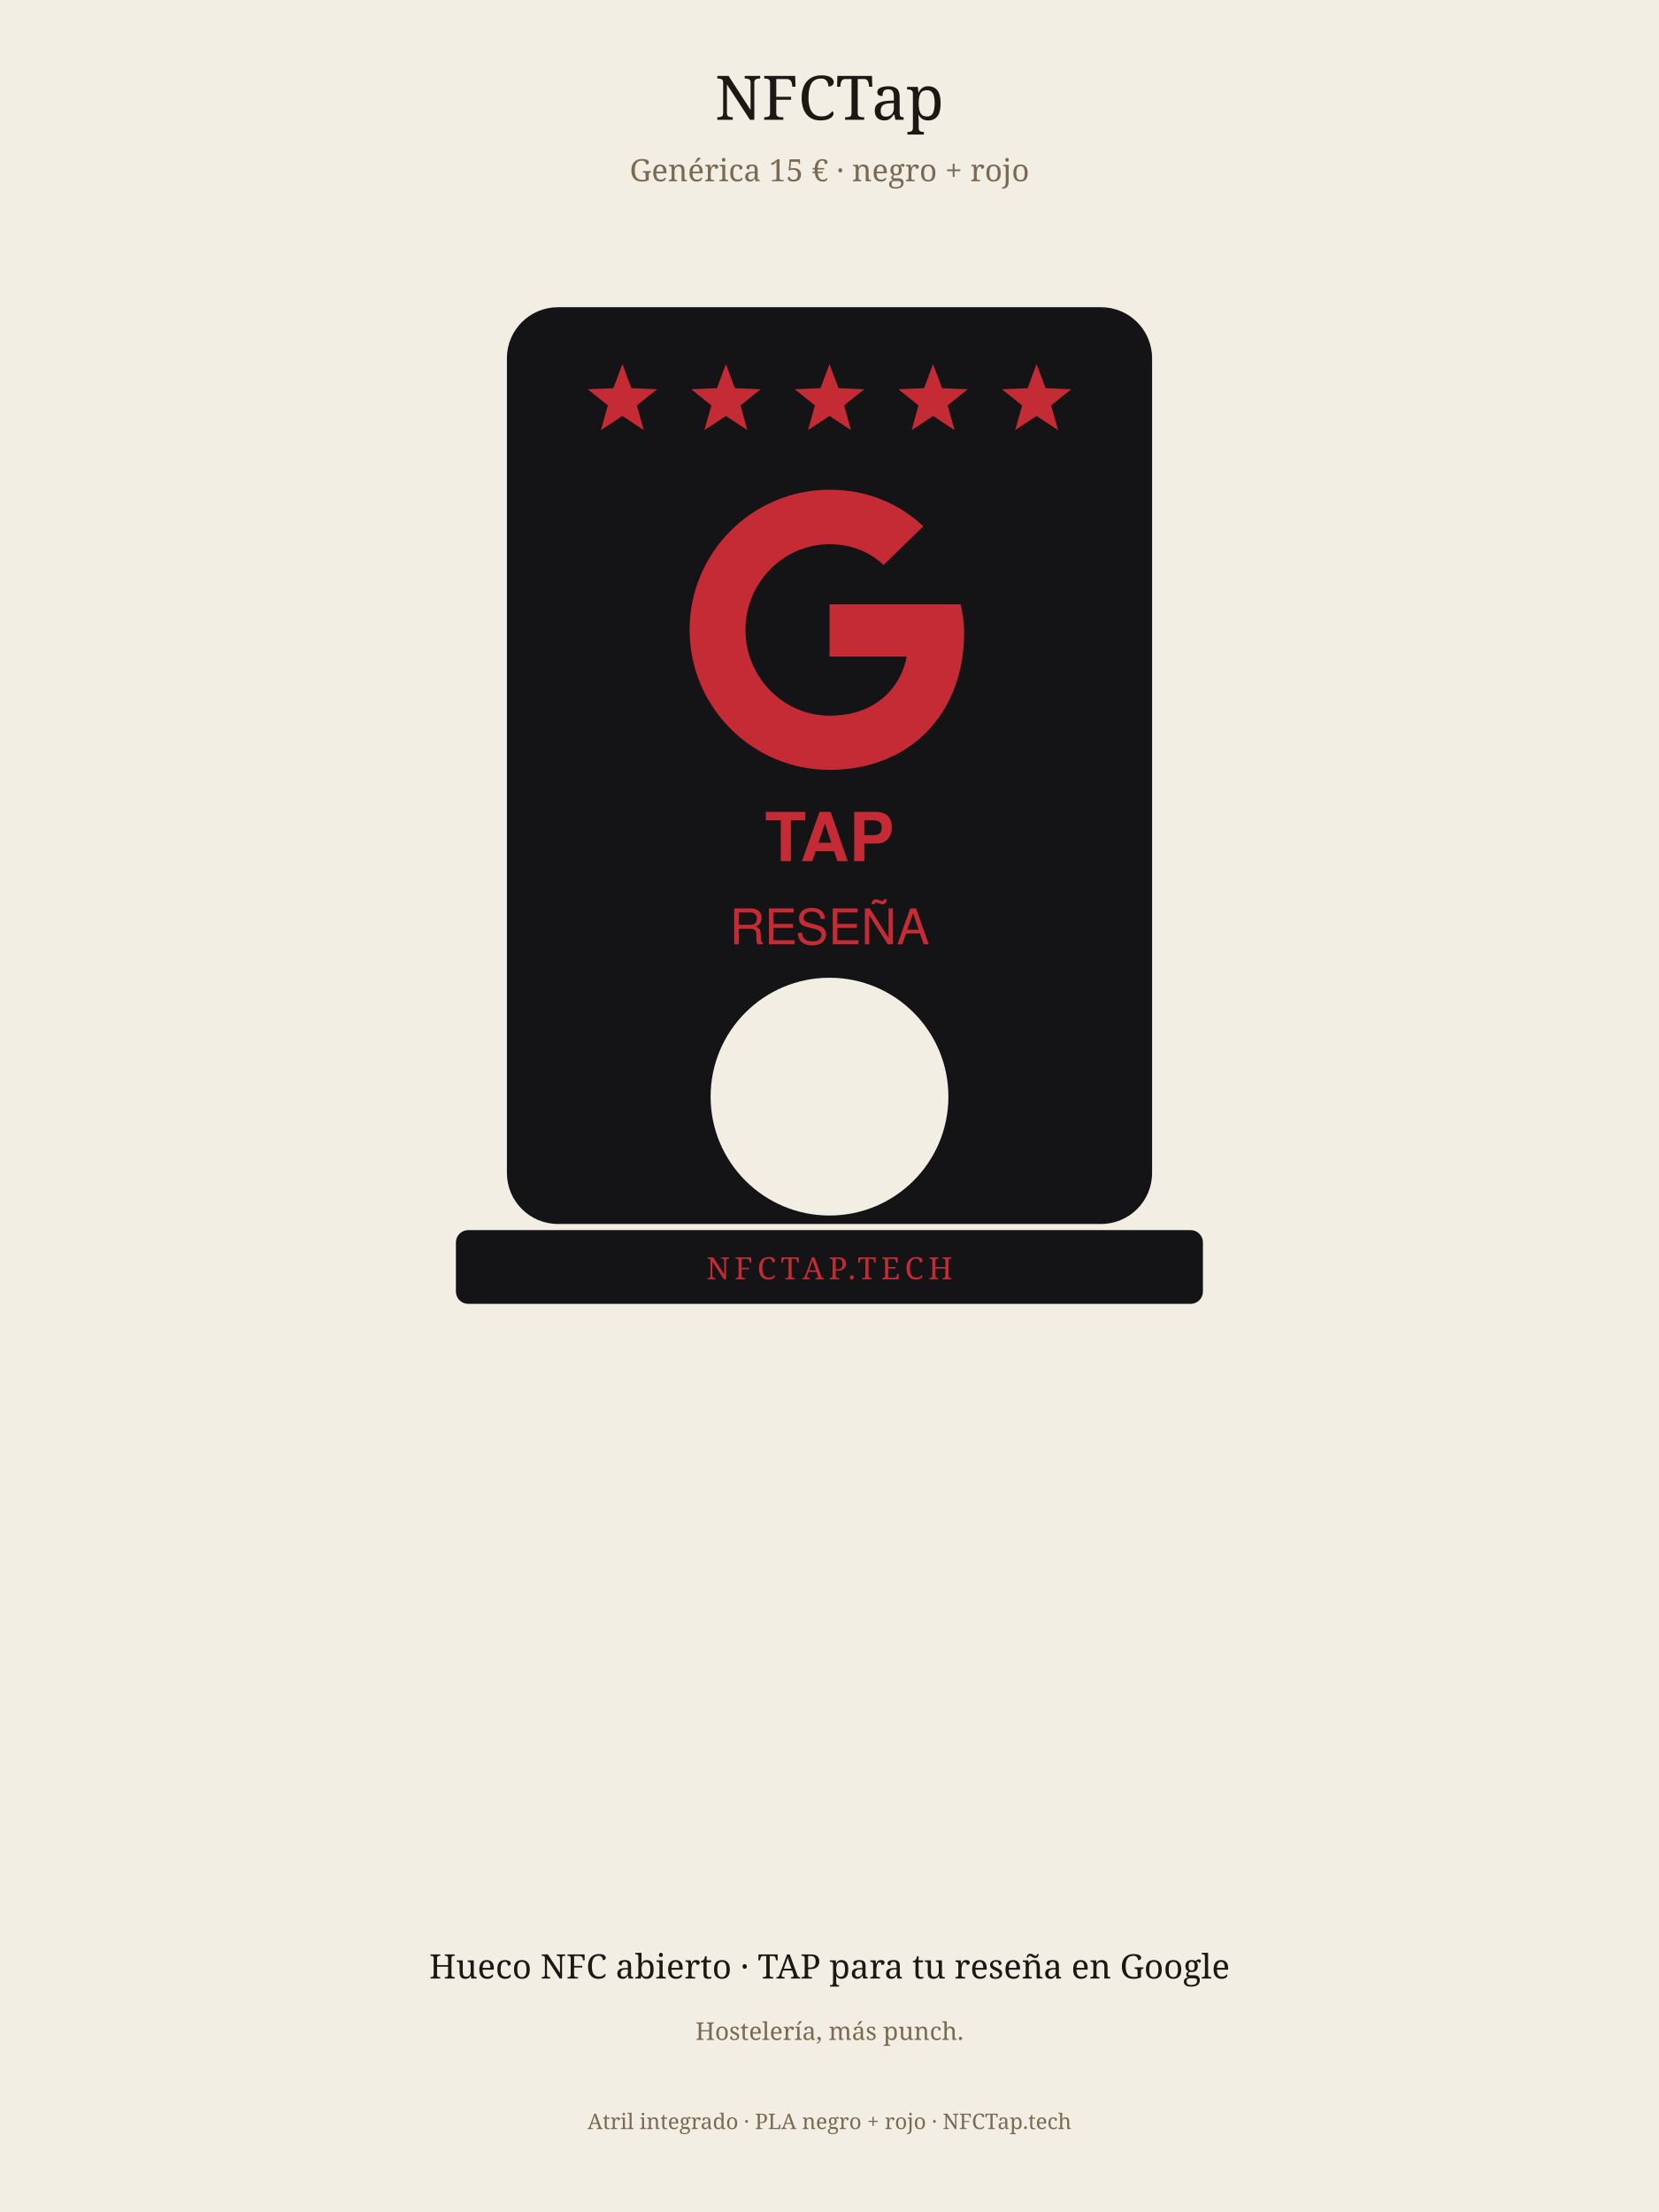
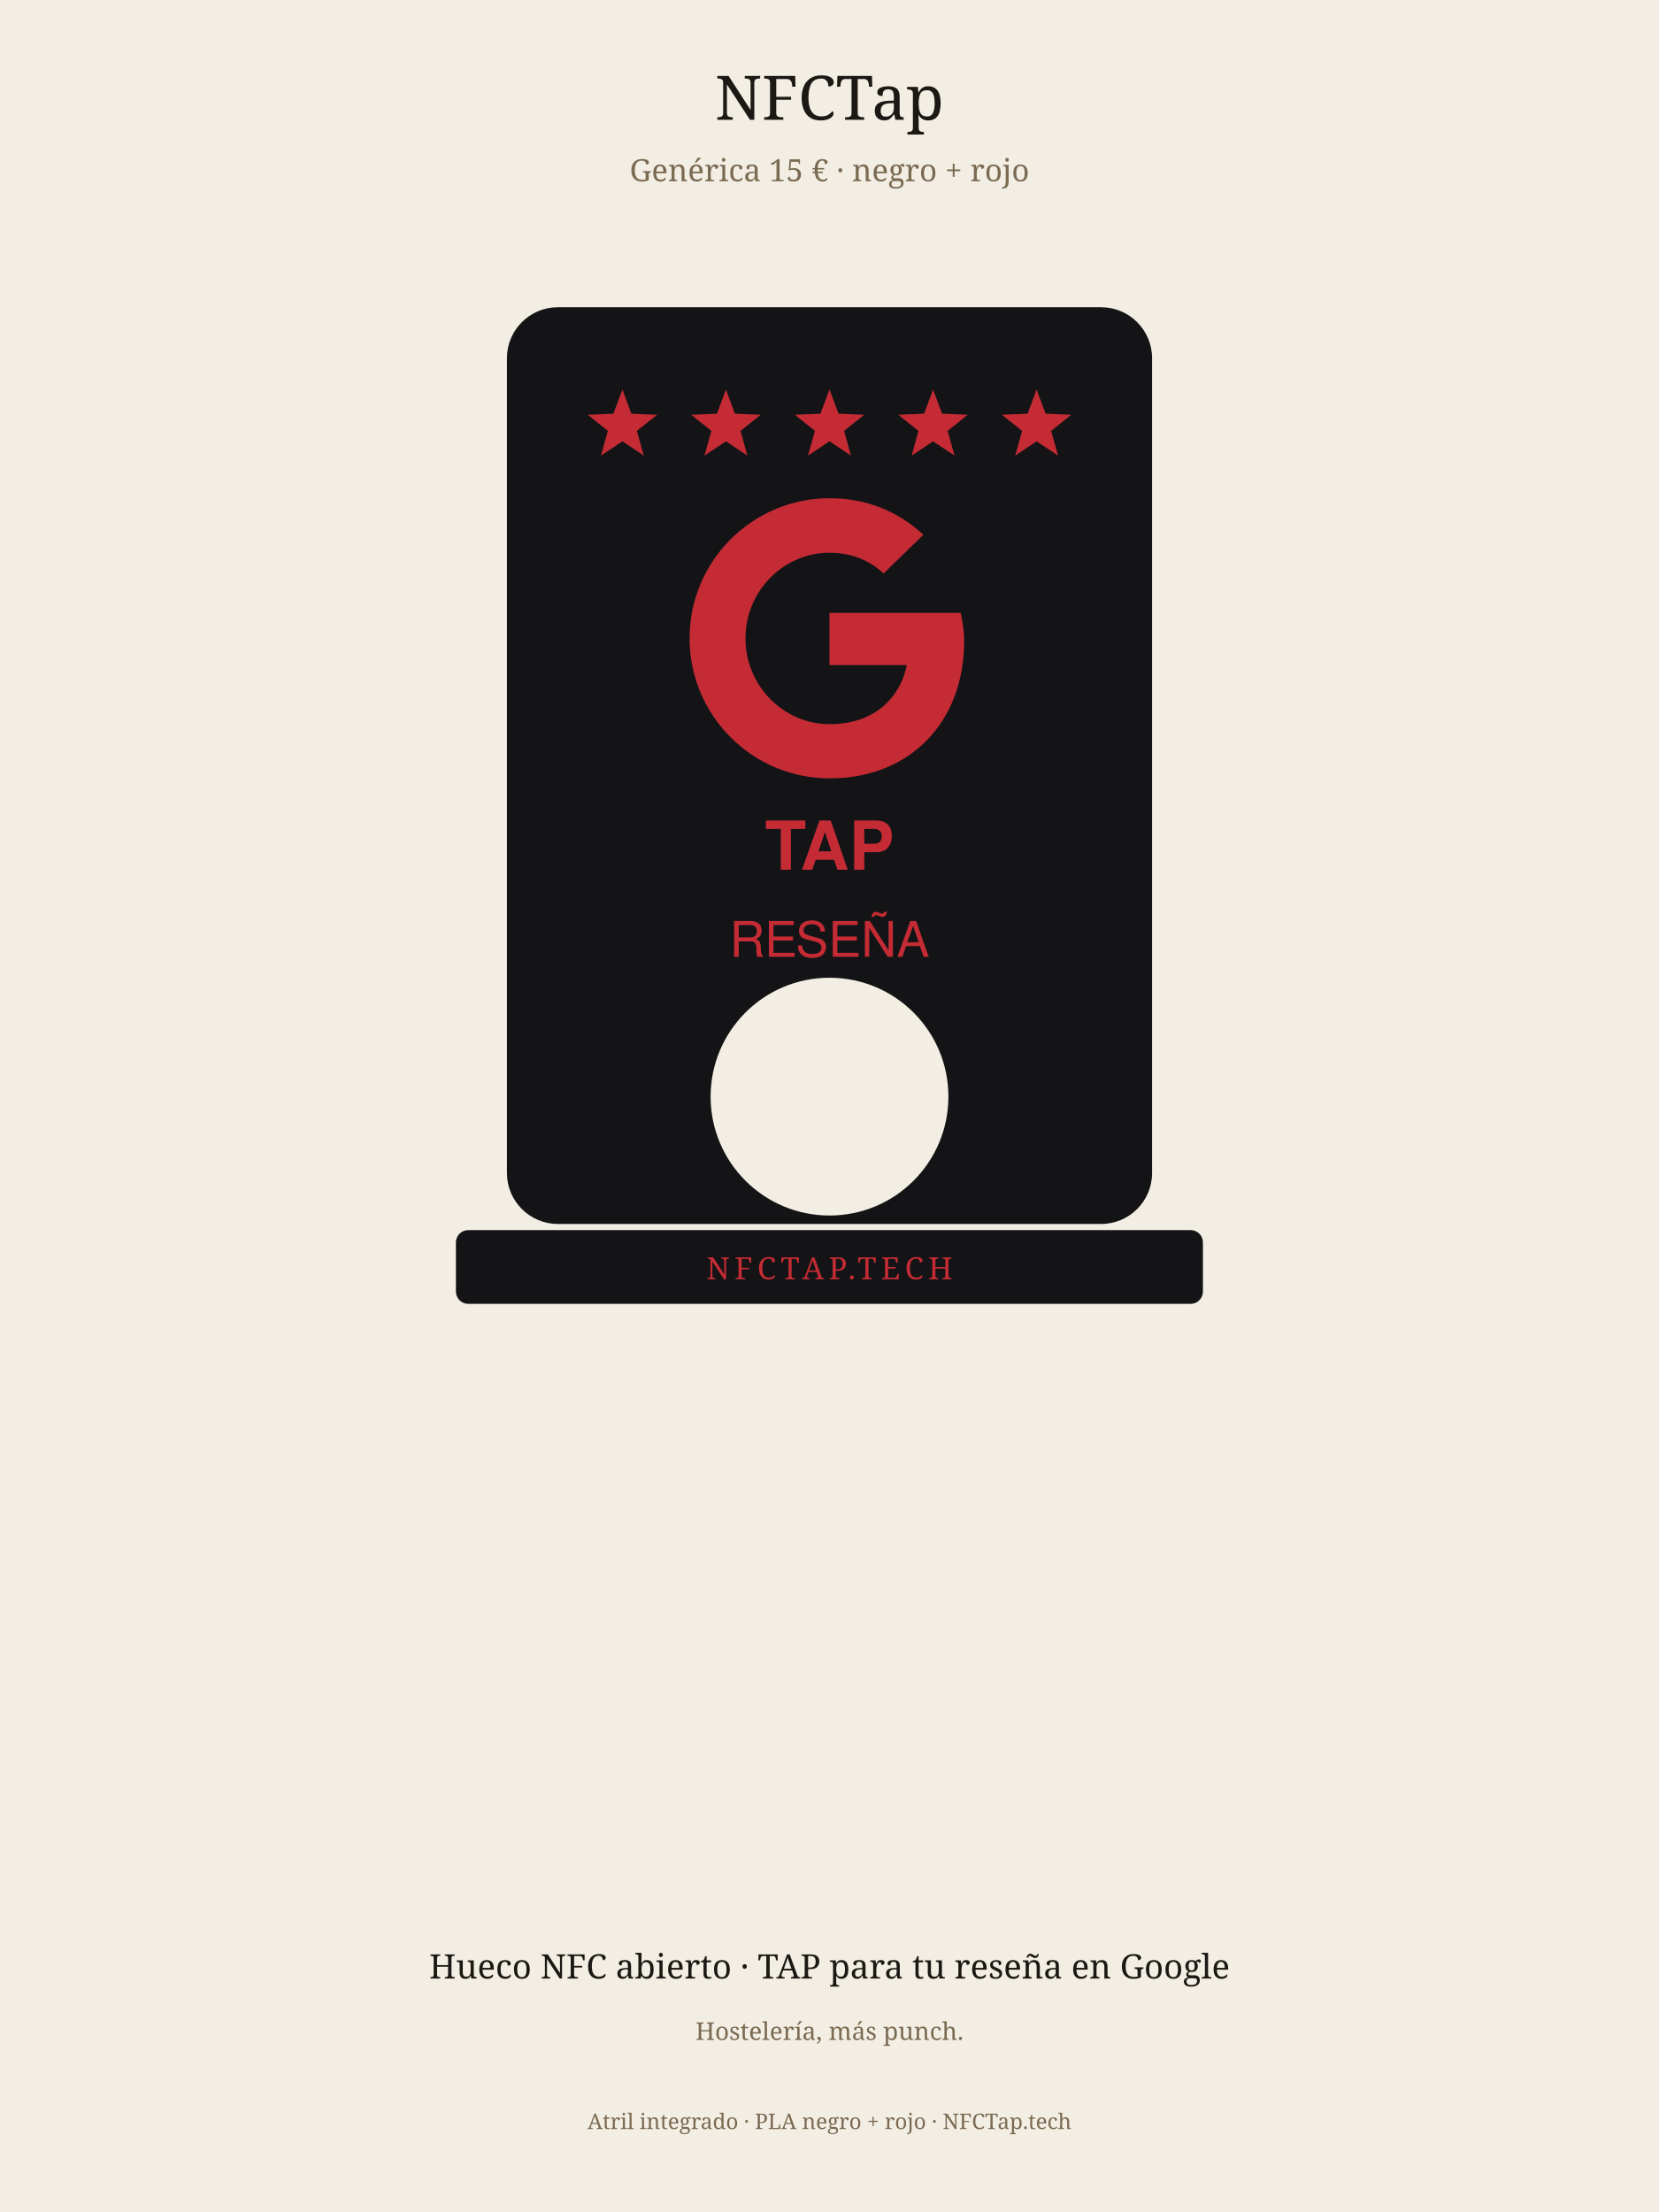
<svg xmlns="http://www.w3.org/2000/svg" viewBox="0 0 1080 1440" width="1080" height="1440">
  <rect width="1080" height="1440" fill="#F3EEE4" />
  <text x="540" y="78" text-anchor="middle" fill="#1C1915" font-family="Georgia, serif" font-size="40">NFCTap</text>
  <text x="540" y="118" text-anchor="middle" fill="#7A6A52" font-family="Georgia, serif" font-size="20">Genérica 15 € · negro + rojo</text>
  <rect x="330.0" y="200.0" width="420.0" height="596.8" rx="33.2" fill="#141416" />
-   <polygon points="405.2,237.0 411.0,252.7 427.8,253.4 414.6,263.9 419.1,280.0 405.2,270.8 391.2,280.0 395.7,263.9 382.6,253.4 399.3,252.7" fill="#C42B34" />
-   <polygon points="472.6,237.0 478.4,252.7 495.2,253.4 482.1,263.9 486.5,280.0 472.6,270.8 458.6,280.0 463.1,263.9 450.0,253.4 466.7,252.7" fill="#C42B34" />
-   <polygon points="540.0,237.0 545.9,252.7 562.6,253.4 549.5,263.9 554.0,280.0 540.0,270.8 526.0,280.0 530.5,263.9 517.4,253.4 534.1,252.7" fill="#C42B34" />
-   <polygon points="607.4,237.0 613.3,252.7 630.0,253.4 616.9,263.9 621.4,280.0 607.4,270.8 593.5,280.0 597.9,263.9 584.8,253.4 601.6,252.7" fill="#C42B34" />
-   <polygon points="674.8,237.0 680.7,252.7 697.4,253.4 684.3,263.9 688.8,280.0 674.8,270.8 660.9,280.0 665.4,263.9 652.2,253.4 669.0,252.7" fill="#C42B34" />
-   <g transform="translate(448.816 318.816) scale(10.13158)">
+   <polygon points="405.2,253.6 411.0,269.3 427.8,270.0 414.6,280.5 419.1,296.6 405.2,287.3 391.2,296.6 395.7,280.5 382.6,270.0 399.3,269.3" fill="#C42B34" />
+   <polygon points="472.6,253.6 478.4,269.3 495.2,270.0 482.1,280.5 486.5,296.6 472.6,287.3 458.6,296.6 463.1,280.5 450.0,270.0 466.7,269.3" fill="#C42B34" />
+   <polygon points="540.0,253.6 545.9,269.3 562.6,270.0 549.5,280.5 554.0,296.6 540.0,287.3 526.0,296.6 530.5,280.5 517.4,270.0 534.1,269.3" fill="#C42B34" />
+   <polygon points="607.4,253.6 613.3,269.3 630.0,270.0 616.9,280.5 621.4,296.6 607.4,287.3 593.5,296.6 597.9,280.5 584.8,270.0 601.6,269.3" fill="#C42B34" />
+   <polygon points="674.8,253.6 680.7,269.3 697.4,270.0 684.3,280.5 688.8,296.6 674.8,287.3 660.9,296.6 665.4,280.5 652.2,270.0 669.0,269.3" fill="#C42B34" />
+   <g transform="translate(448.816 324.342) scale(10.13158)">
    <path d="M9.001 10.71V7.362h8.424c.126.567.225 1.098.225 1.845 0 5.139-3.447 8.793-8.64 8.793-4.968 0-9-4.032-9-9s4.032-9 9-9c2.43 0 4.464.891 6.021 2.349l-2.556 2.484c-.648-.612-1.782-1.332-3.465-1.332-2.979 0-5.409 2.475-5.409 5.508s2.43 5.508 5.409 5.508c3.447 0 4.716-2.385 4.95-3.798H9.001v-.009z" fill="#C42B34" />
  </g>
-   <text x="540" y="560.6" text-anchor="middle" fill="#C42B34" font-family="Outfit, Helvetica, Arial, sans-serif" font-size="44" font-weight="700">TAP</text>
-   <text x="540" y="614.7" text-anchor="middle" fill="#C42B34" font-family="Outfit, Helvetica, Arial, sans-serif" font-size="32">RESEÑA</text>
+   <text x="540" y="566.2" text-anchor="middle" fill="#C42B34" font-family="Outfit, Helvetica, Arial, sans-serif" font-size="44" font-weight="700">TAP</text>
+   <text x="540" y="622.9" text-anchor="middle" fill="#C42B34" font-family="Outfit, Helvetica, Arial, sans-serif" font-size="32">RESEÑA</text>
  <circle cx="540" cy="713.9" r="77.4" fill="#F3EEE4" />
  <rect x="296.8" y="800.8" width="486.3" height="48" rx="8" fill="#141416" />
  <text x="540" y="832.8" text-anchor="middle" fill="#C42B34" font-family="Georgia, serif" font-size="20" letter-spacing="3">NFCTAP.TECH</text>
  <text x="540" y="1288" text-anchor="middle" fill="#1C1915" font-family="Georgia, serif" font-size="22">Hueco NFC abierto · TAP para tu reseña en Google</text>
  <text x="540" y="1328" text-anchor="middle" fill="#7A6A52" font-family="Georgia, serif" font-size="16">Hostelería, más punch.</text>
  <text x="540" y="1386" text-anchor="middle" fill="#7A6A52" font-family="Georgia, serif" font-size="14">Atril integrado · PLA negro + rojo · NFCTap.tech</text>
</svg>
